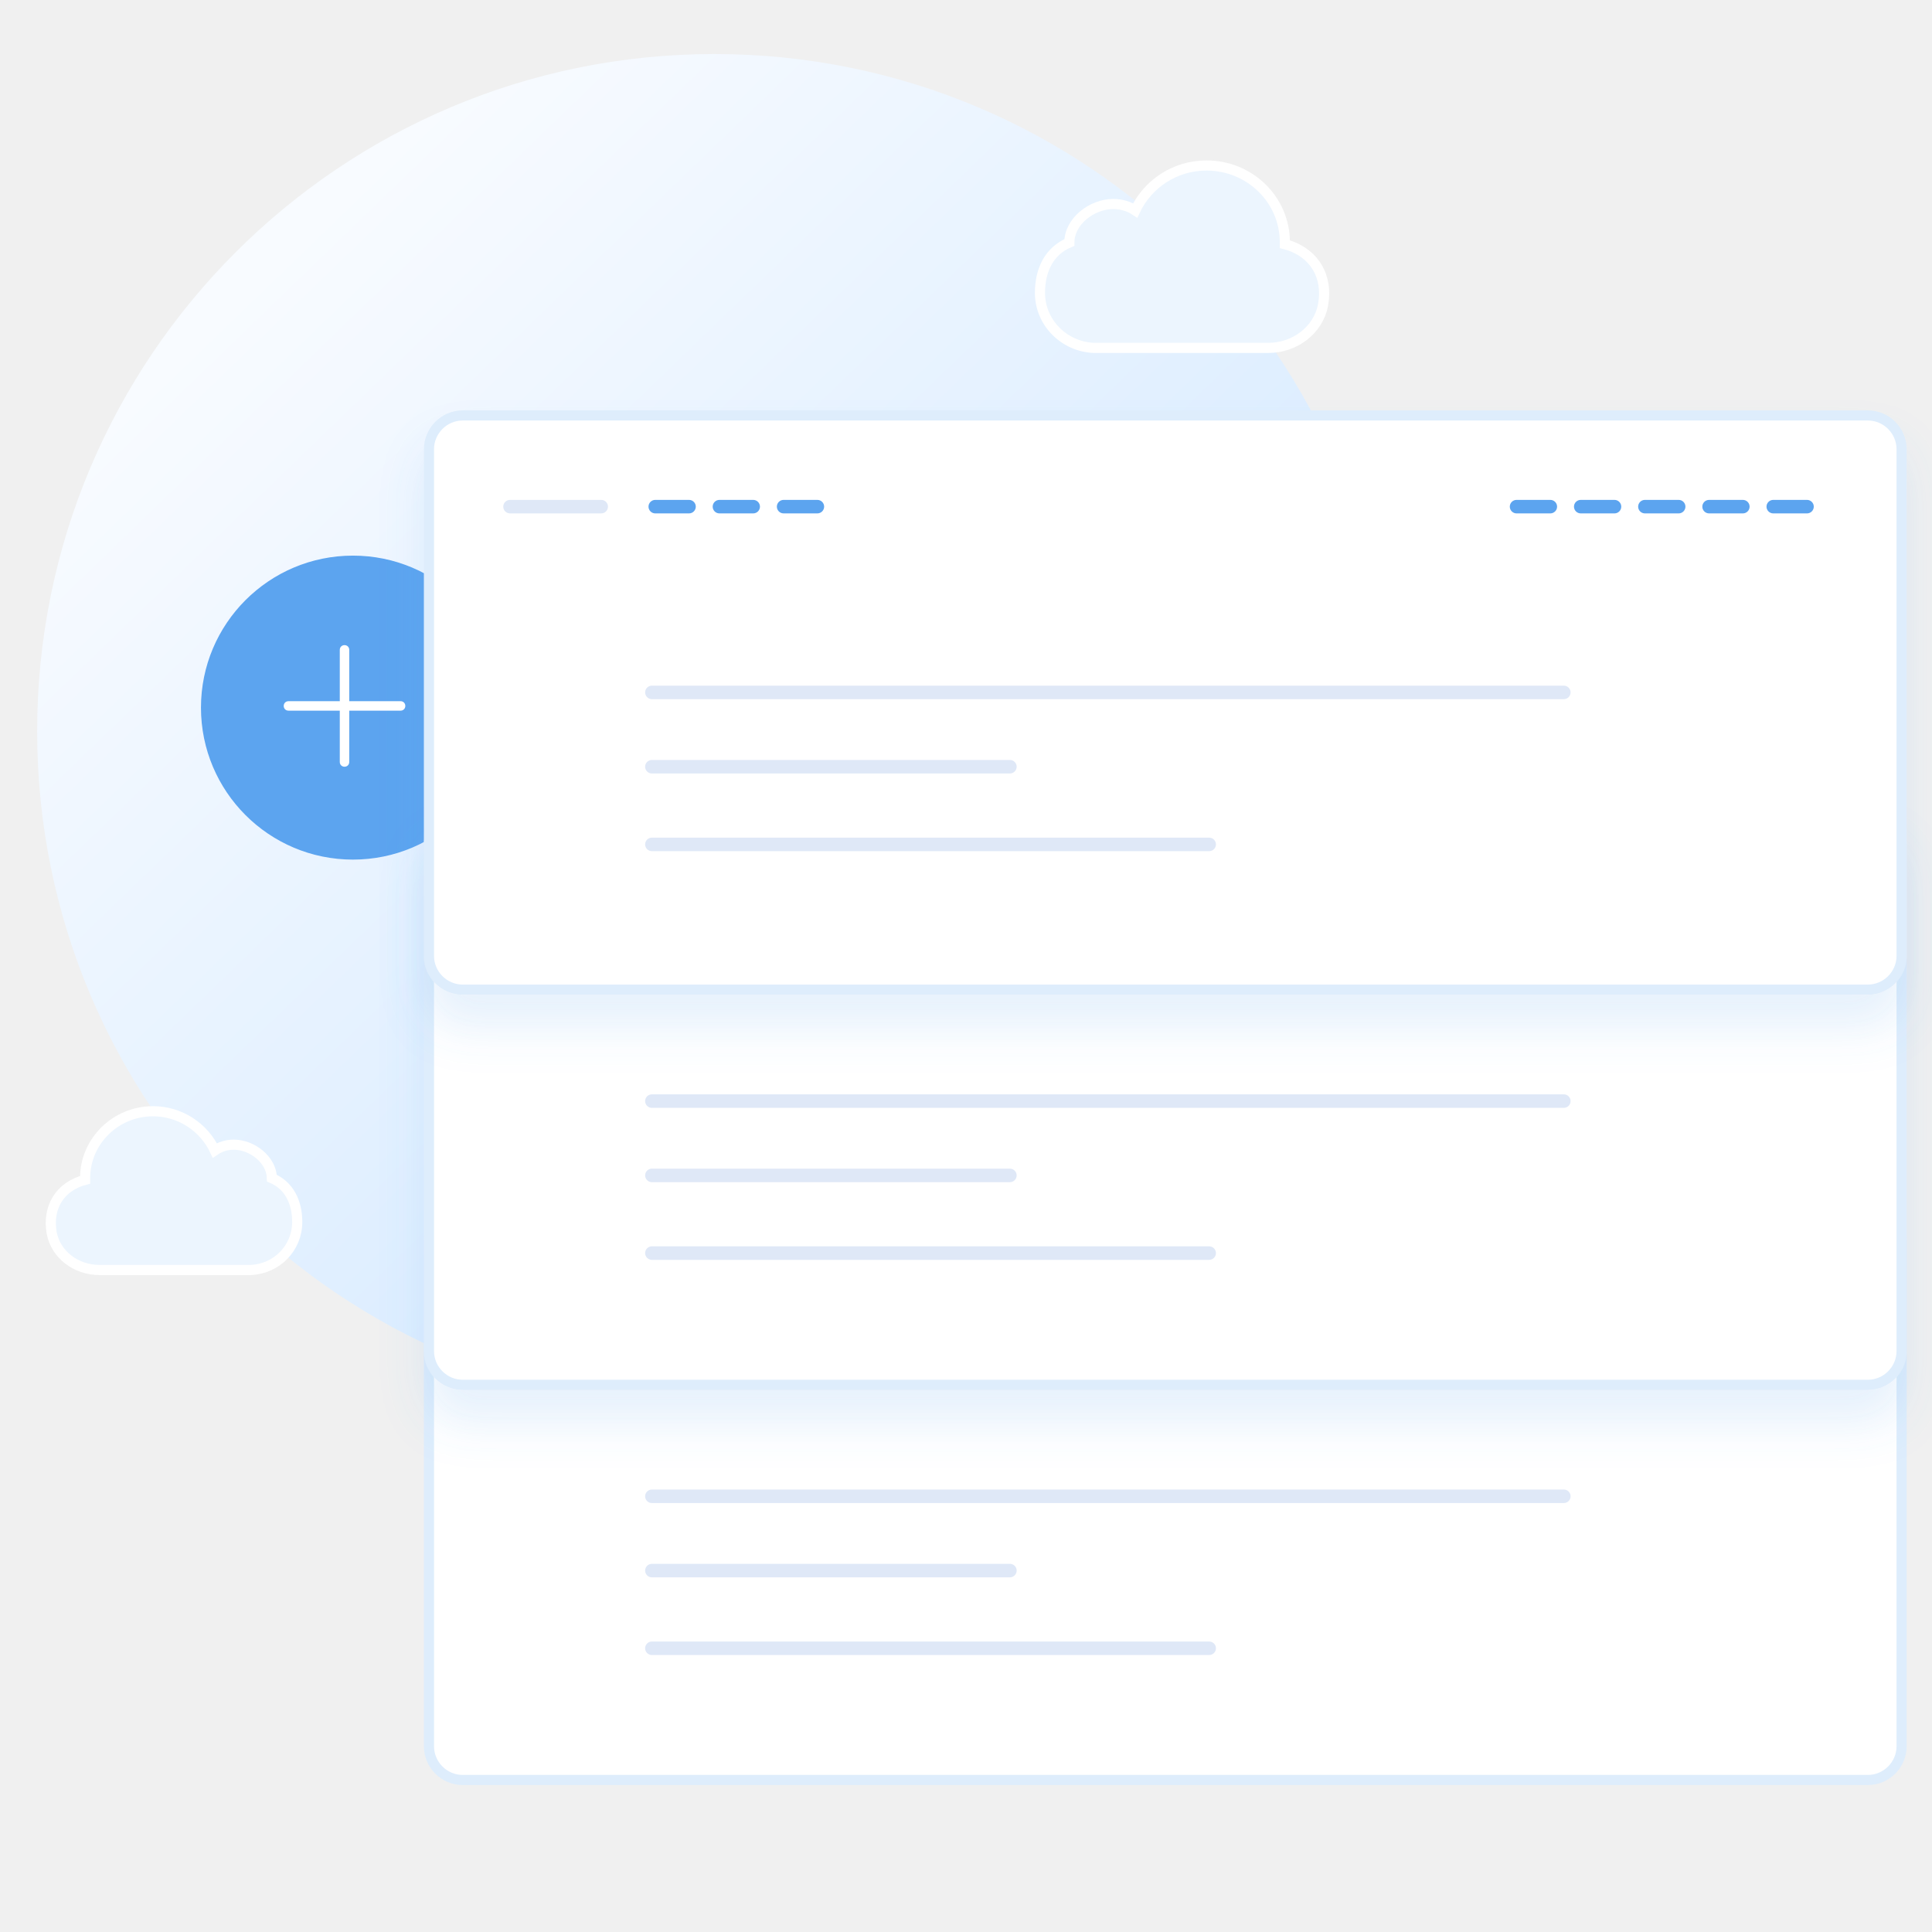
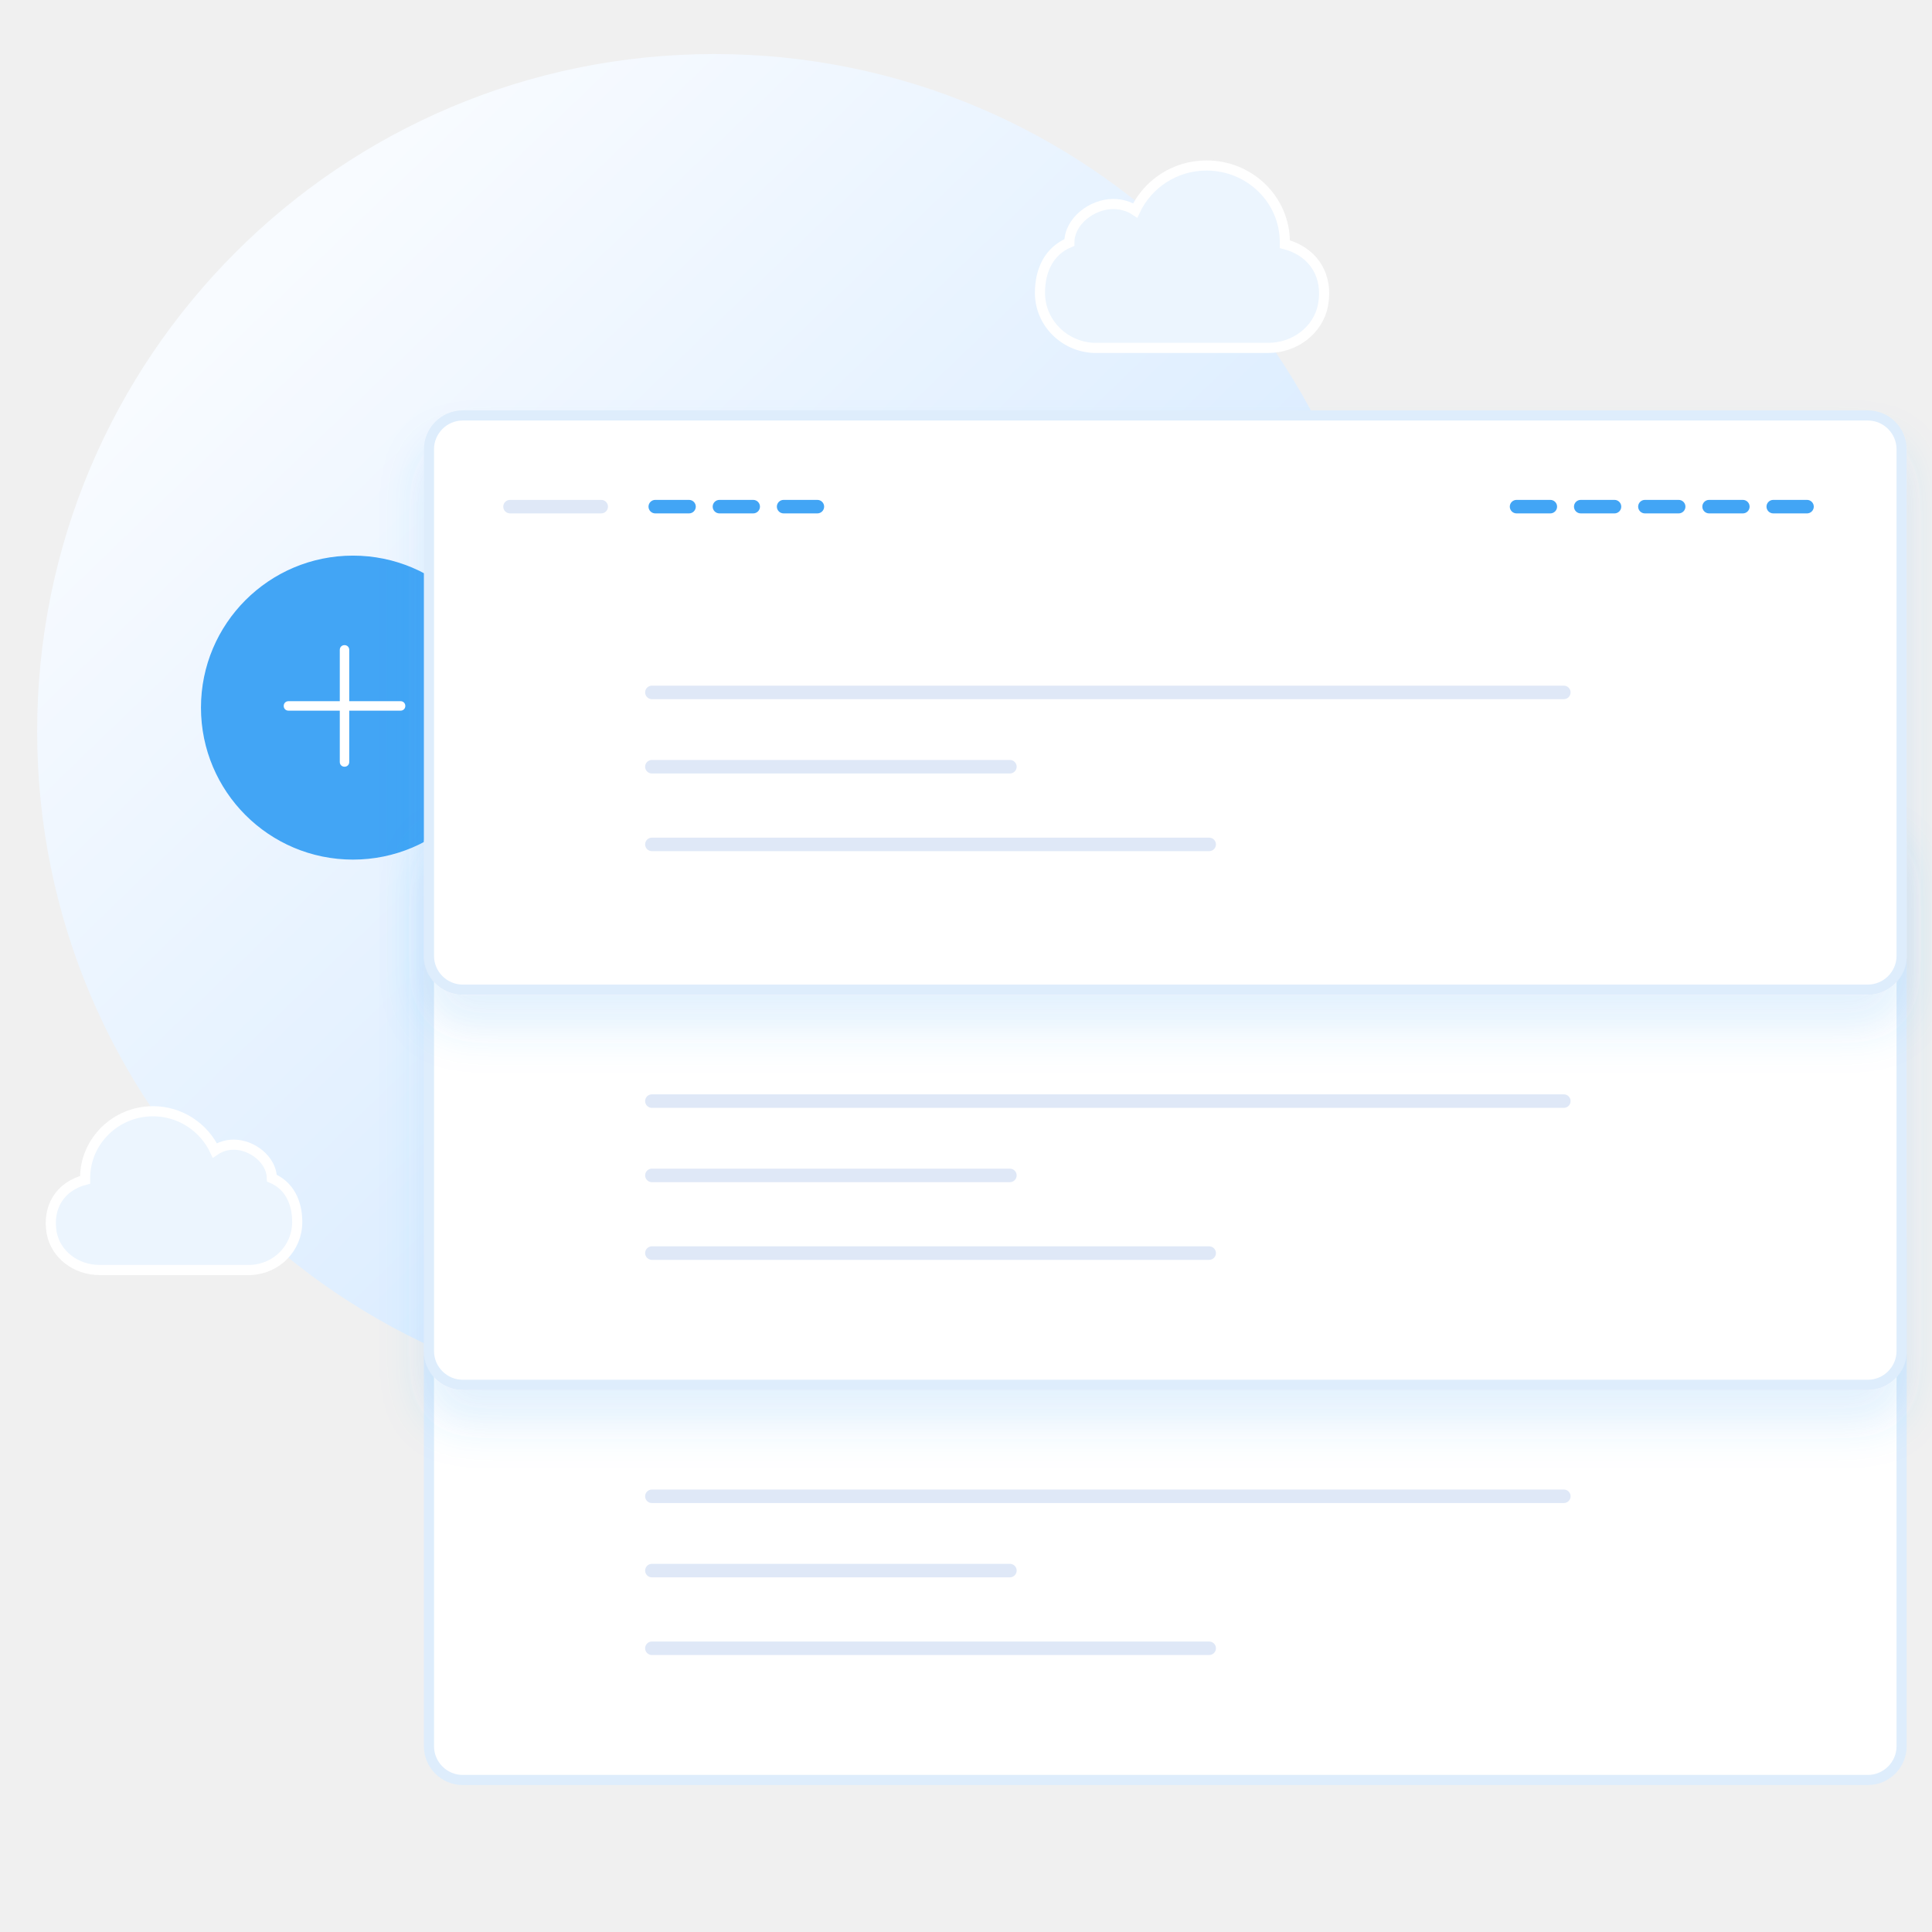
<svg xmlns="http://www.w3.org/2000/svg" id="Layer_2" viewBox="0 0 572 572" enable-background="new 0 0 572 572">
-   <style>.st2{fill:#fff;stroke:#deedfc;stroke-width:3;stroke-linecap:round;stroke-miterlimit:10}.st3{fill:#dfe8f7}.st4{fill:#5ca4ef}.st5{fill:#ecf5fe;stroke:#fff;stroke-width:3;stroke-miterlimit:10}.st7{filter:url(#shadow)}</style>
+   <style>.st2{fill:#fff;stroke:#deedfc;stroke-width:3;stroke-linecap:round;stroke-miterlimit:10}.st3{fill:#dfe8f7}.st4{fill:#42a5f5}.st5{fill:#ecf5fe;stroke:#fff;stroke-width:3;stroke-miterlimit:10}.st7{filter:url(#shadow)}</style>
  <defs>
    <filter id="shadow" filterUnits="userSpaceOnUse">
      <feOffset result="offset" dy="10" in="SourceAlpha" />
      <feGaussianBlur result="blur" stdDeviation="6.557" />
-       <feFlood result="flood" flood-color="#5ca4ef" flood-opacity=".15" />
+       <feFlood result="flood" flood-color="#42a5f5" flood-opacity=".15" />
      <feComposite result="composite" operator="in" in2="blur" />
      <feBlend result="blend" in="SourceGraphic" />
    </filter>
  </defs>
  <linearGradient id="SVGID_1_" gradientUnits="userSpaceOnUse" x1="31.937" y1="148.331" x2="406.843" y2="290.659" gradientTransform="rotate(25.217 211.496 216.467)">
    <stop offset=".002" stop-color="#f8fbff" />
    <stop offset="1" stop-color="#cee6ff" />
  </linearGradient>
  <circle cx="211.5" cy="216.5" r="200.5" fill="url(#SVGID_1_)" />
-   <circle cx="104.5" cy="209.5" r="43.5" fill="#5ca4ef" stroke="#5ca4ef" stroke-width="3" />
+   <circle cx="104.5" cy="209.5" r="43.5" fill="#42a5f5" stroke="#42a5f5" stroke-width="3" />
  <g id="_x33_">
    <path class="st2" d="M553 527H137c-5.5 0-10-4.5-10-10V367c0-5.5 4.5-10 10-10h416c5.5 0 10 4.5 10 10v150c0 5.5-4.5 10-10 10z" />
    <path class="st3" d="M463 445H193c-1.1 0-2-.9-2-2s.9-2 2-2h270c1.1 0 2 .9 2 2s-.9 2-2 2zM358 490H193c-1.1 0-2-.9-2-2s.9-2 2-2h165c1.1 0 2 .9 2 2s-.9 2-2 2zM299 467H193c-1.1 0-2-.9-2-2s.9-2 2-2h106c1.1 0 2 .9 2 2s-.9 2-2 2z" />
  </g>
  <g id="_x32_" class="st7">
    <path class="st2" d="M553 410H137c-5.5 0-10-4.5-10-10V250c0-5.5 4.5-10 10-10h416c5.5 0 10 4.5 10 10v150c0 5.5-4.5 10-10 10z" />
    <path class="st3" d="M463 328H193c-1.1 0-2-.9-2-2s.9-2 2-2h270c1.1 0 2 .9 2 2s-.9 2-2 2zM358 373H193c-1.1 0-2-.9-2-2s.9-2 2-2h165c1.1 0 2 .9 2 2s-.9 2-2 2zM299 350H193c-1.1 0-2-.9-2-2s.9-2 2-2h106c1.1 0 2 .9 2 2s-.9 2-2 2z" />
  </g>
  <g id="_x32__1_" class="st7">
    <path class="st2" d="M553 293H137c-5.5 0-10-4.5-10-10V133c0-5.5 4.5-10 10-10h416c5.5 0 10 4.5 10 10v150c0 5.5-4.5 10-10 10z" />
    <path class="st3" d="M463 207H193c-1.1 0-2-.9-2-2s.9-2 2-2h270c1.1 0 2 .9 2 2s-.9 2-2 2zM358 252H193c-1.1 0-2-.9-2-2s.9-2 2-2h165c1.1 0 2 .9 2 2s-.9 2-2 2zM299 229H193c-1.1 0-2-.9-2-2s.9-2 2-2h106c1.1 0 2 .9 2 2s-.9 2-2 2zM178 152h-27c-1.1 0-2-.9-2-2s.9-2 2-2h27c1.1 0 2 .9 2 2s-.9 2-2 2z" />
    <path class="st4" d="M204 152h-10c-1.1 0-2-.9-2-2s.9-2 2-2h10c1.1 0 2 .9 2 2s-.9 2-2 2zM223 152h-10c-1.1 0-2-.9-2-2s.9-2 2-2h10c1.1 0 2 .9 2 2s-.9 2-2 2zM242 152h-10c-1.1 0-2-.9-2-2s.9-2 2-2h10c1.1 0 2 .9 2 2s-.9 2-2 2zM459 152h-10c-1.1 0-2-.9-2-2s.9-2 2-2h10c1.1 0 2 .9 2 2s-.9 2-2 2zM478 152h-10c-1.1 0-2-.9-2-2s.9-2 2-2h10c1.1 0 2 .9 2 2s-.9 2-2 2zM497 152h-10c-1.1 0-2-.9-2-2s.9-2 2-2h10c1.1 0 2 .9 2 2s-.9 2-2 2zM516 152h-10c-1.1 0-2-.9-2-2s.9-2 2-2h10c1.1 0 2 .9 2 2s-.9 2-2 2zM535 152h-10c-1.1 0-2-.9-2-2s.9-2 2-2h10c1.1 0 2 .9 2 2s-.9 2-2 2z" />
  </g>
  <path class="st5" d="M52.8 376h21.4c7.7-.3 13.8-6.5 13.8-14.2 0-5.9-2.4-10.8-7.5-13-.1-5.4-5.8-9.9-11.3-9.9-2.1 0-4 .6-5.6 1.7-3.2-6.8-10.2-11.6-18.3-11.6-11.1 0-20.1 8.9-20.1 19.8v.5c-7.6 2-11.2 8.3-9.9 15.7 1.2 6.5 7.3 11 14.1 11h23.4M348.5 103h27c7.8 0 14.8-5.2 16.2-12.7 1.6-8.4-2.6-15.7-11.3-18v-.6c0-12.6-10.4-22.7-23.2-22.7-9.4 0-17.4 5.5-21.1 13.3-1.8-1.2-4.1-1.9-6.5-1.9-6.3 0-13 5.1-13 11.4-6 2.5-8.7 8.2-8.7 14.9 0 8.8 7.1 15.9 15.9 16.3h24.7" />
  <path d="M118.6 207.6h-15.2v-15.2c0-.8-.6-1.4-1.4-1.4s-1.4.6-1.4 1.4v15.2H85.4c-.8 0-1.4.6-1.4 1.4 0 .8.6 1.4 1.4 1.4h15.2v15.2c0 .8.6 1.4 1.4 1.4s1.4-.6 1.4-1.4v-15.2h15.2c.8 0 1.4-.6 1.4-1.4 0-.8-.6-1.4-1.4-1.4z" fill="#fff" />
</svg>
